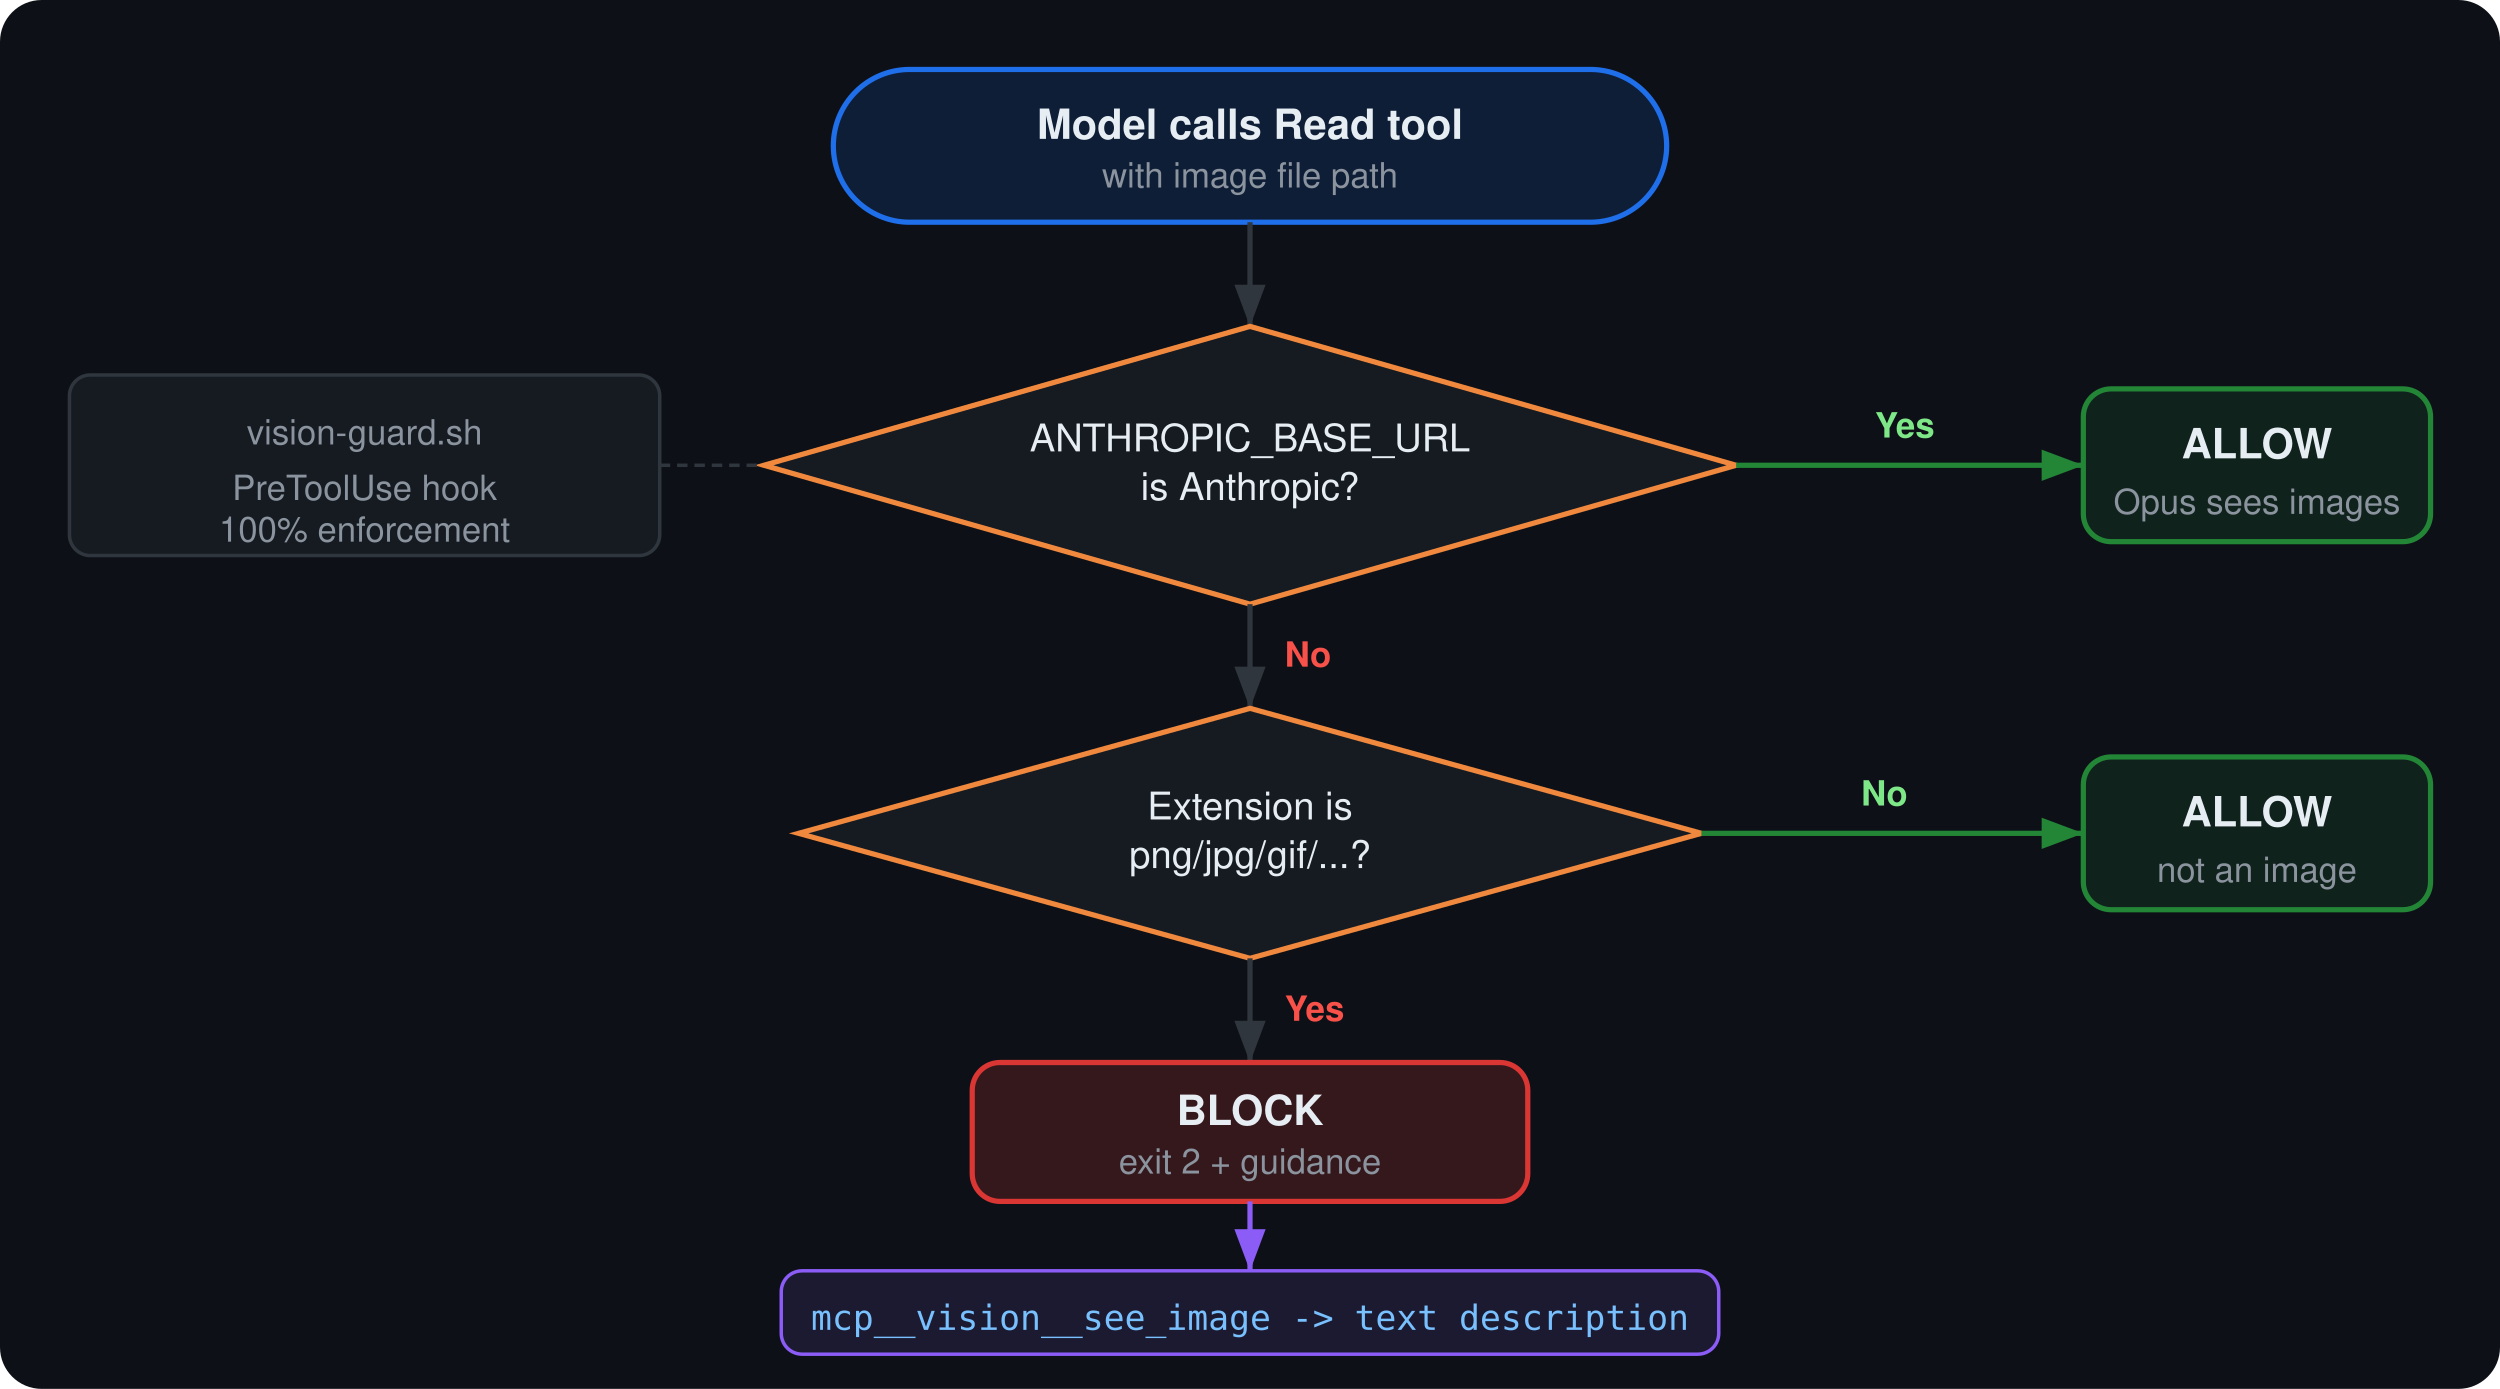
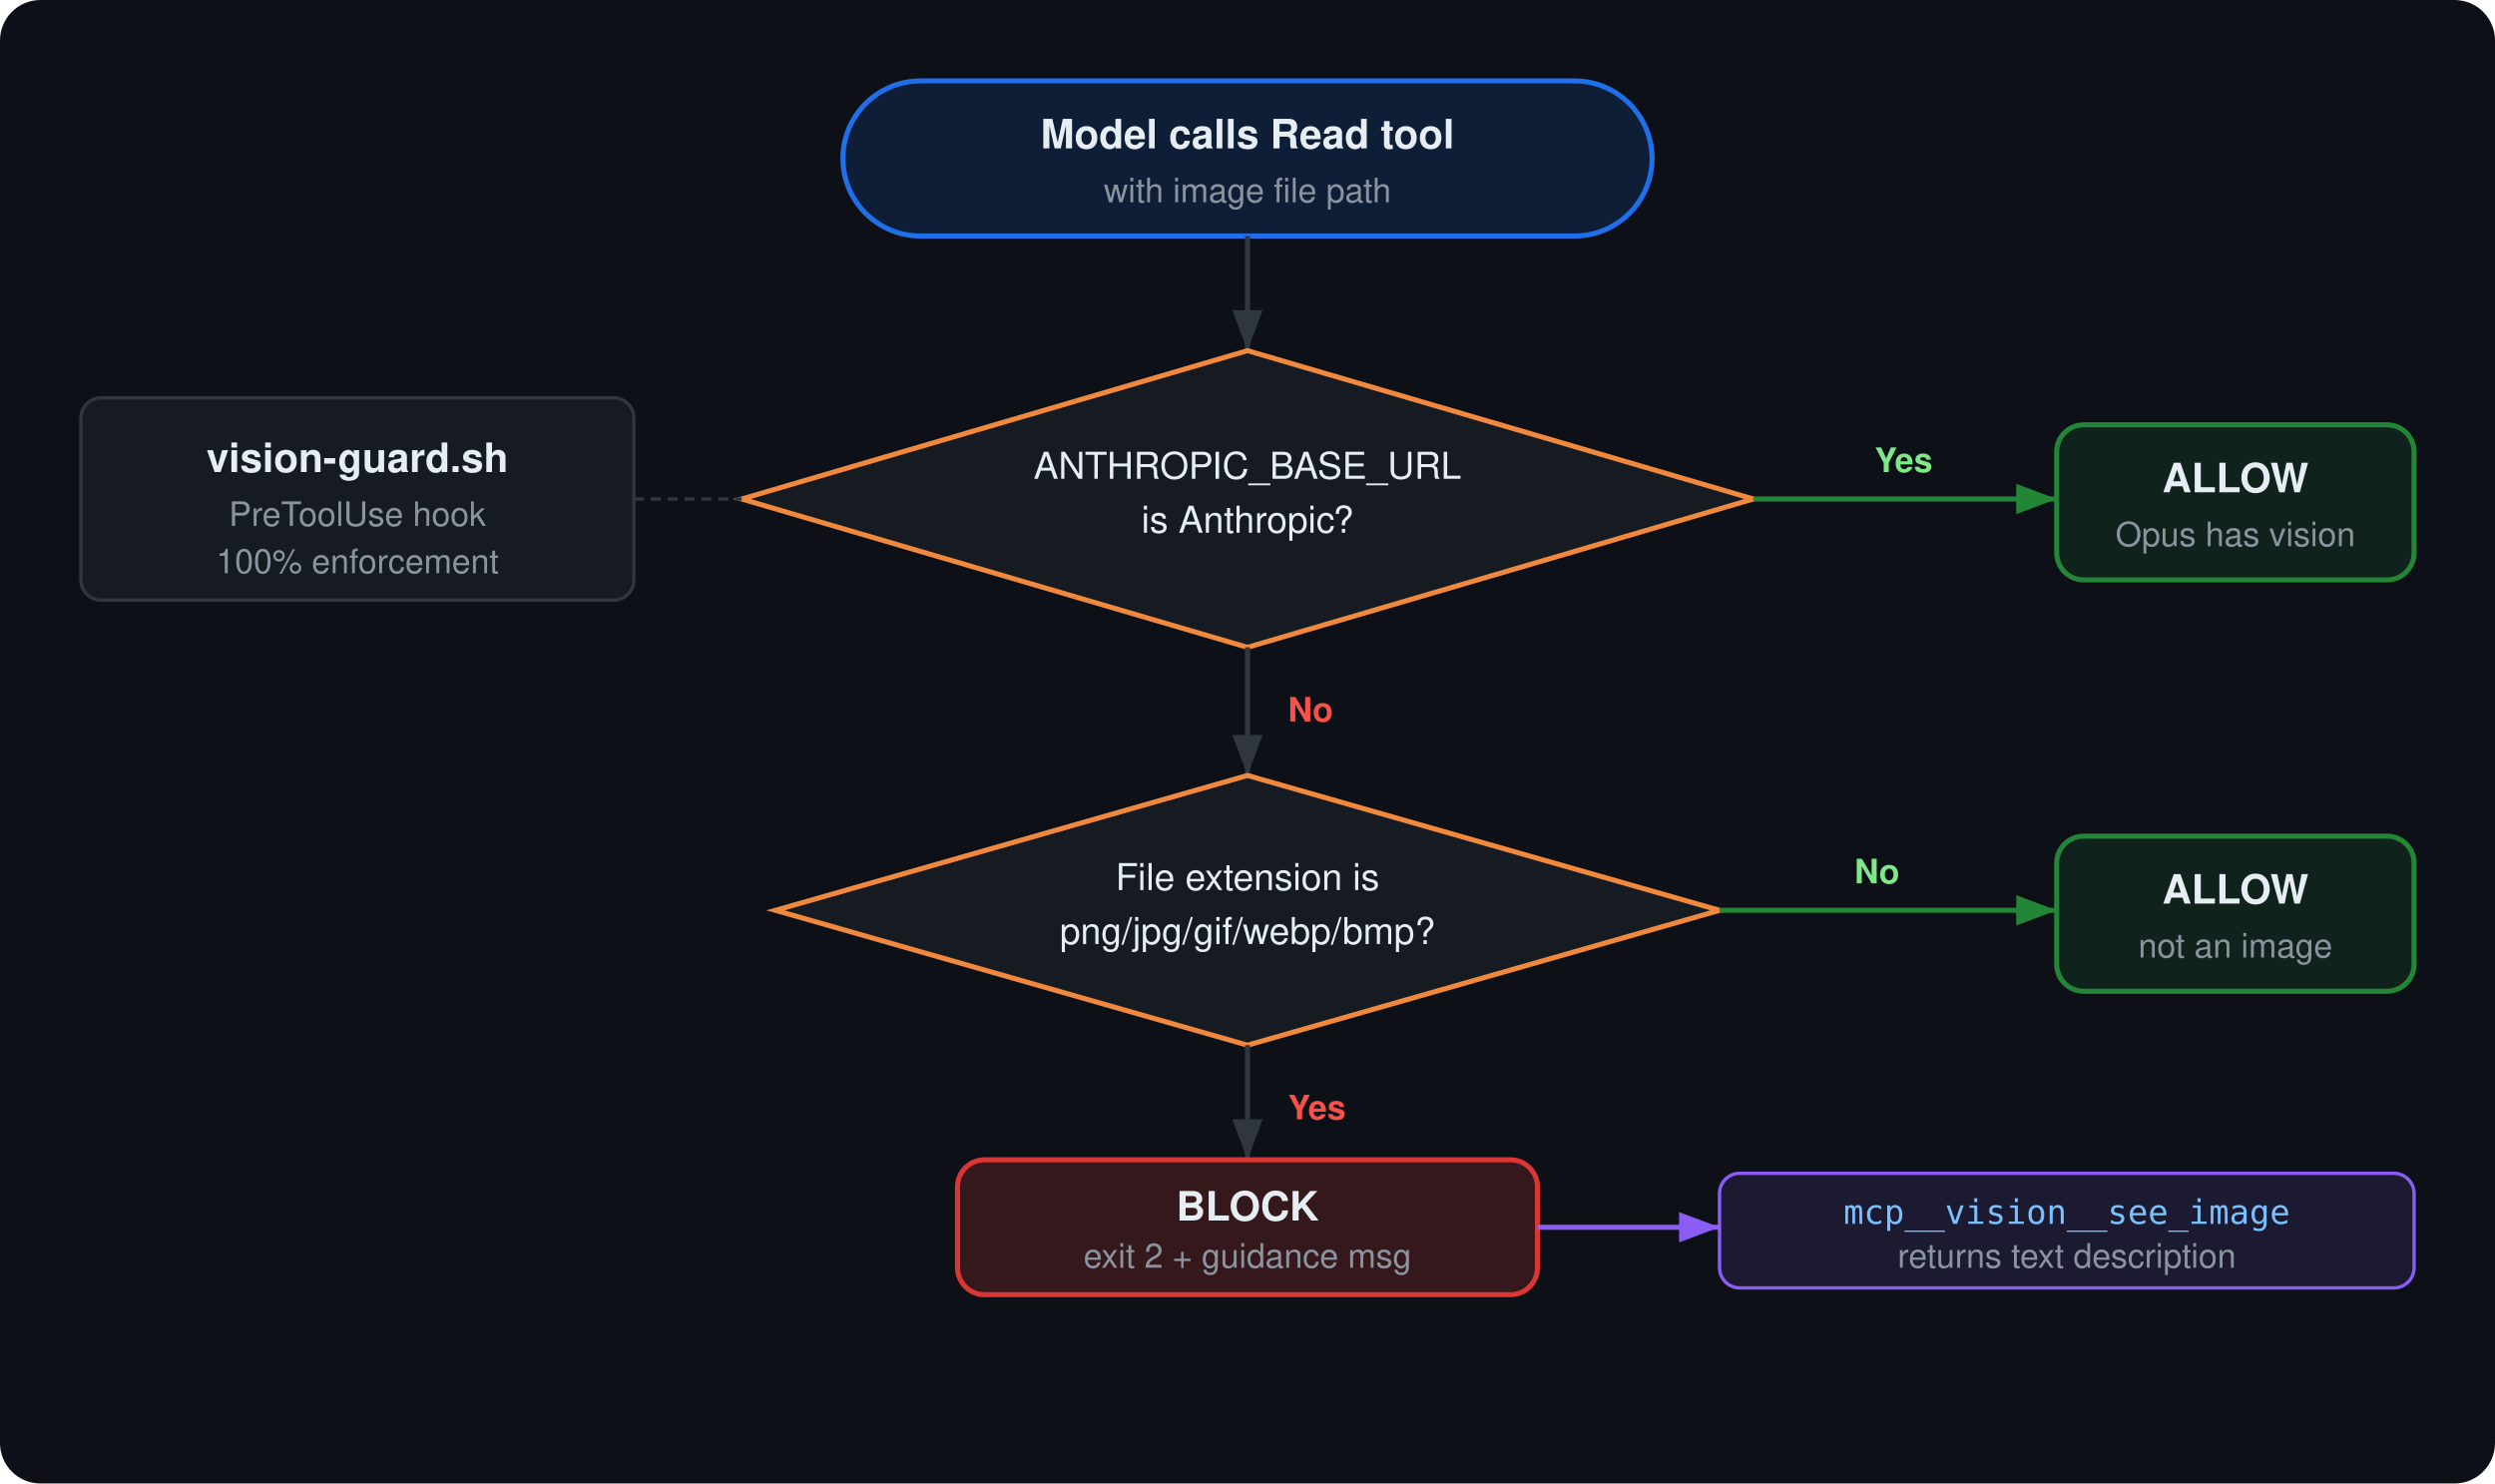
- <svg xmlns="http://www.w3.org/2000/svg" viewBox="0 0 720 400" fill="none">
+ <svg xmlns="http://www.w3.org/2000/svg" viewBox="0 0 740 440" fill="none">
  <style>
    text { font-family: -apple-system, BlinkMacSystemFont, 'Segoe UI', Helvetica, Arial, sans-serif; }
    .node-label { font-size: 12px; font-weight: 600; fill: #e6edf3; }
    .node-sub { font-size: 10px; fill: #8b949e; }
    .decision { font-size: 11px; font-weight: 500; fill: #e6edf3; }
-     .edge { font-size: 10px; font-weight: 600; }
-     .yes { fill: #7ee787; }
-     .no { fill: #f85149; }
+     .edge-yes { font-size: 10px; font-weight: 600; fill: #7ee787; }
+     .edge-no { font-size: 10px; font-weight: 600; fill: #f85149; }
    .code { font-family: 'SF Mono', 'Fira Code', monospace; font-size: 10px; fill: #79c0ff; }
+     .annotation { font-size: 10px; fill: #8b949e; }
  </style>
-   <rect width="720" height="400" rx="12" fill="#0d1117" />
-   <rect x="240" y="20" width="240" height="44" rx="22" fill="#1f6feb" fill-opacity="0.15" stroke="#1f6feb" stroke-width="1.5" />
-   <text x="360" y="40" class="node-label" text-anchor="middle">Model calls Read tool</text>
-   <text x="360" y="54" class="node-sub" text-anchor="middle">with image file path</text>
-   <line x1="360" y1="64" x2="360" y2="94" stroke="#30363d" stroke-width="1.5" marker-end="url(#arr)" />
-   <polygon points="360,94 500,134 360,174 220,134" fill="#161b22" stroke="#f0883e" stroke-width="1.5" />
-   <text x="360" y="130" class="decision" text-anchor="middle">ANTHROPIC_BASE_URL</text>
-   <text x="360" y="144" class="decision" text-anchor="middle">is Anthropic?</text>
-   <line x1="500" y1="134" x2="600" y2="134" stroke="#238636" stroke-width="1.5" marker-end="url(#arr-g)" />
-   <text x="540" y="126" class="edge yes">Yes</text>
-   <rect x="600" y="112" width="100" height="44" rx="8" fill="#238636" fill-opacity="0.15" stroke="#238636" stroke-width="1.5" />
-   <text x="650" y="132" class="node-label" text-anchor="middle" fill="#7ee787">ALLOW</text>
-   <text x="650" y="148" class="node-sub" text-anchor="middle">Opus sees images</text>
-   <line x1="360" y1="174" x2="360" y2="204" stroke="#30363d" stroke-width="1.5" marker-end="url(#arr)" />
-   <text x="370" y="192" class="edge no">No</text>
-   <polygon points="360,204 490,240 360,276 230,240" fill="#161b22" stroke="#f0883e" stroke-width="1.5" />
-   <text x="360" y="236" class="decision" text-anchor="middle">Extension is</text>
-   <text x="360" y="250" class="decision" text-anchor="middle">png/jpg/gif/...?</text>
-   <line x1="490" y1="240" x2="600" y2="240" stroke="#238636" stroke-width="1.5" marker-end="url(#arr-g)" />
-   <text x="536" y="232" class="edge yes">No</text>
-   <rect x="600" y="218" width="100" height="44" rx="8" fill="#238636" fill-opacity="0.15" stroke="#238636" stroke-width="1.5" />
-   <text x="650" y="238" class="node-label" text-anchor="middle" fill="#7ee787">ALLOW</text>
-   <text x="650" y="254" class="node-sub" text-anchor="middle">not an image</text>
-   <line x1="360" y1="276" x2="360" y2="306" stroke="#30363d" stroke-width="1.5" marker-end="url(#arr)" />
-   <text x="370" y="294" class="edge no">Yes</text>
-   <rect x="280" y="306" width="160" height="40" rx="8" fill="#da3633" fill-opacity="0.2" stroke="#da3633" stroke-width="1.5" />
-   <text x="360" y="324" class="node-label" text-anchor="middle" fill="#f85149">BLOCK</text>
-   <text x="360" y="338" class="node-sub" text-anchor="middle">exit 2 + guidance</text>
-   <line x1="360" y1="346" x2="360" y2="366" stroke="#8b5cf6" stroke-width="1.5" marker-end="url(#arr-p)" />
-   <rect x="225" y="366" width="270" height="24" rx="6" fill="#8b5cf6" fill-opacity="0.12" stroke="#8b5cf6" stroke-width="1" />
-   <text x="360" y="383" class="code" text-anchor="middle">mcp__vision__see_image  -&gt;  text description</text>
-   <rect x="20" y="108" width="170" height="52" rx="6" fill="#161b22" stroke="#30363d" stroke-width="1" />
-   <text x="105" y="128" class="node-sub" text-anchor="middle">vision-guard.sh</text>
-   <text x="105" y="144" class="node-sub" text-anchor="middle">PreToolUse hook</text>
-   <text x="105" y="156" class="node-sub" text-anchor="middle">100% enforcement</text>
-   <line x1="190" y1="134" x2="220" y2="134" stroke="#30363d" stroke-width="1" stroke-dasharray="3 2" />
+   <rect width="740" height="440" rx="12" fill="#0d1117" />
+   <rect x="250" y="24" width="240" height="46" rx="23" fill="#1f6feb" fill-opacity="0.15" stroke="#1f6feb" stroke-width="1.5" />
+   <text x="370" y="44" class="node-label" text-anchor="middle">Model calls Read tool</text>
+   <text x="370" y="60" class="node-sub" text-anchor="middle">with image file path</text>
+   <line x1="370" y1="70" x2="370" y2="104" stroke="#30363d" stroke-width="1.5" marker-end="url(#f-arr)" />
+   <polygon points="370,104 520,148 370,192 220,148" fill="#161b22" stroke="#f0883e" stroke-width="1.5" />
+   <text x="370" y="142" class="decision" text-anchor="middle">ANTHROPIC_BASE_URL</text>
+   <text x="370" y="158" class="decision" text-anchor="middle">is Anthropic?</text>
+   <line x1="520" y1="148" x2="610" y2="148" stroke="#238636" stroke-width="1.5" marker-end="url(#f-arr-g)" />
+   <text x="556" y="140" class="edge-yes">Yes</text>
+   <rect x="610" y="126" width="106" height="46" rx="8" fill="#238636" fill-opacity="0.15" stroke="#238636" stroke-width="1.5" />
+   <text x="663" y="146" class="node-label" text-anchor="middle" fill="#7ee787">ALLOW</text>
+   <text x="663" y="162" class="node-sub" text-anchor="middle">Opus has vision</text>
+   <line x1="370" y1="192" x2="370" y2="230" stroke="#30363d" stroke-width="1.5" marker-end="url(#f-arr)" />
+   <text x="382" y="214" class="edge-no">No</text>
+   <polygon points="370,230 510,270 370,310 230,270" fill="#161b22" stroke="#f0883e" stroke-width="1.5" />
+   <text x="370" y="264" class="decision" text-anchor="middle">File extension is</text>
+   <text x="370" y="280" class="decision" text-anchor="middle">png/jpg/gif/webp/bmp?</text>
+   <line x1="510" y1="270" x2="610" y2="270" stroke="#238636" stroke-width="1.5" marker-end="url(#f-arr-g)" />
+   <text x="550" y="262" class="edge-yes">No</text>
+   <rect x="610" y="248" width="106" height="46" rx="8" fill="#238636" fill-opacity="0.15" stroke="#238636" stroke-width="1.5" />
+   <text x="663" y="268" class="node-label" text-anchor="middle" fill="#7ee787">ALLOW</text>
+   <text x="663" y="284" class="node-sub" text-anchor="middle">not an image</text>
+   <line x1="370" y1="310" x2="370" y2="344" stroke="#30363d" stroke-width="1.5" marker-end="url(#f-arr)" />
+   <text x="382" y="332" class="edge-no">Yes</text>
+   <rect x="284" y="344" width="172" height="40" rx="8" fill="#da3633" fill-opacity="0.2" stroke="#da3633" stroke-width="1.5" />
+   <text x="370" y="362" class="node-label" text-anchor="middle" fill="#f85149">BLOCK</text>
+   <text x="370" y="376" class="node-sub" text-anchor="middle">exit 2 + guidance msg</text>
+   <line x1="456" y1="364" x2="510" y2="364" stroke="#8b5cf6" stroke-width="1.5" marker-end="url(#f-arr-p)" />
+   <rect x="510" y="348" width="206" height="34" rx="6" fill="#8b5cf6" fill-opacity="0.12" stroke="#8b5cf6" stroke-width="1" />
+   <text x="613" y="363" class="code" text-anchor="middle">mcp__vision__see_image</text>
+   <text x="613" y="376" class="node-sub" text-anchor="middle">returns text description</text>
+   <rect x="24" y="118" width="164" height="60" rx="6" fill="#161b22" stroke="#30363d" stroke-width="1" />
+   <text x="106" y="140" class="node-label" text-anchor="middle">vision-guard.sh</text>
+   <text x="106" y="156" class="annotation" text-anchor="middle">PreToolUse hook</text>
+   <text x="106" y="170" class="annotation" text-anchor="middle">100% enforcement</text>
+   <line x1="188" y1="148" x2="220" y2="148" stroke="#30363d" stroke-width="1" stroke-dasharray="3 2" />
  <defs>
-     <marker id="arr" markerWidth="8" markerHeight="6" refX="8" refY="3" orient="auto">
+     <marker id="f-arr" markerWidth="8" markerHeight="6" refX="8" refY="3" orient="auto">
      <path d="M0,0 L8,3 L0,6" fill="#30363d" />
    </marker>
-     <marker id="arr-g" markerWidth="8" markerHeight="6" refX="8" refY="3" orient="auto">
+     <marker id="f-arr-g" markerWidth="8" markerHeight="6" refX="8" refY="3" orient="auto">
      <path d="M0,0 L8,3 L0,6" fill="#238636" />
    </marker>
-     <marker id="arr-p" markerWidth="8" markerHeight="6" refX="8" refY="3" orient="auto">
+     <marker id="f-arr-p" markerWidth="8" markerHeight="6" refX="8" refY="3" orient="auto">
      <path d="M0,0 L8,3 L0,6" fill="#8b5cf6" />
    </marker>
  </defs>
</svg>
